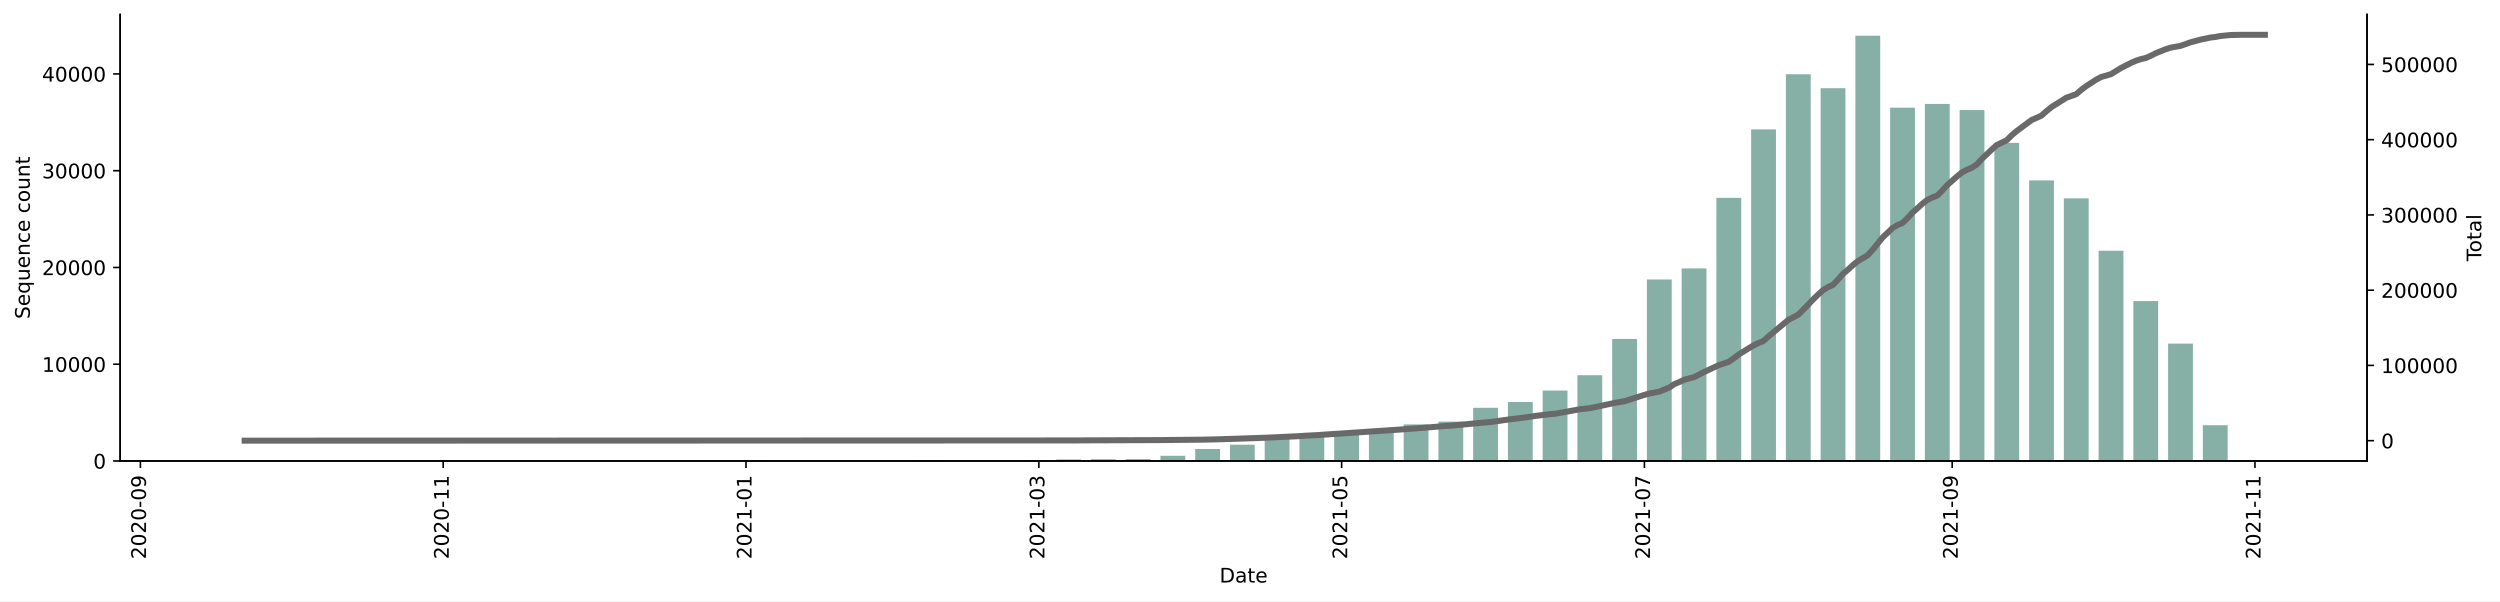
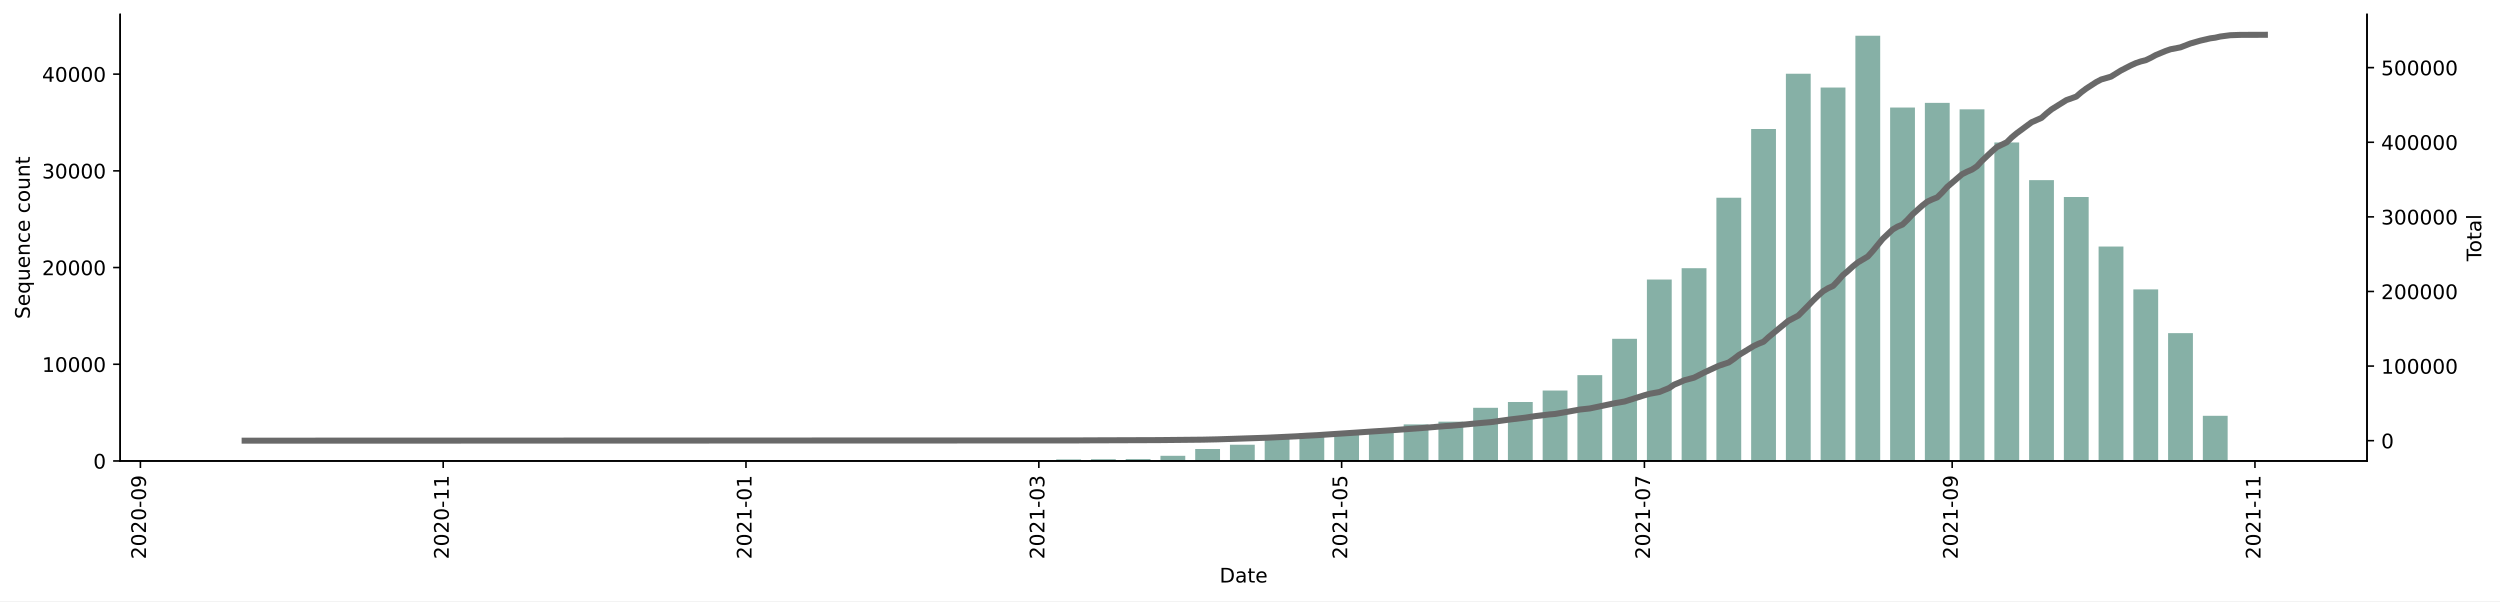
<svg xmlns="http://www.w3.org/2000/svg" xmlns:xlink="http://www.w3.org/1999/xlink" height="298.621pt" version="1.1" viewBox="0 0 1241.744 298.621" width="1241.744pt">
  <defs>
    <style type="text/css">*{stroke-linecap:butt;stroke-linejoin:round;}</style>
  </defs>
  <g id="figure_1">
    <g id="patch_1">
      <path d="M 0 298.621  L 1241.744 298.621  L 1241.744 0  L 0 0  z " style="fill:#ffffff;" />
    </g>
    <g id="axes_1">
      <g id="patch_2">
        <path d="M 59.691 228.96  L 1175.691 228.96  L 1175.691 7.2  L 59.691 7.2  z " style="fill:#ffffff;" />
      </g>
      <g id="patch_3">
-         <path clip-path="url(#pec6d1c0aa7)" d="M 110.418 228.96  L 122.745 228.96  L 122.745 228.955  L 110.418 228.955  z " style="fill:#86b0a6;" />
+         <path clip-path="url(#p59fd456559)" d="M 110.418 228.96  L 122.745 228.96  L 122.745 228.955  L 110.418 228.955  z " style="fill:#86b0a6;" />
      </g>
      <g id="patch_4">
-         <path clip-path="url(#pec6d1c0aa7)" d="M 162.193 228.96  L 174.52 228.96  L 174.52 228.878  L 162.193 228.878  z " style="fill:#86b0a6;" />
+         <path clip-path="url(#p59fd456559)" d="M 162.193 228.96  L 174.52 228.96  L 174.52 228.878  L 162.193 228.878  z " style="fill:#86b0a6;" />
      </g>
      <g id="patch_5">
-         <path clip-path="url(#pec6d1c0aa7)" d="M 196.71 228.96  L 209.037 228.96  L 209.037 228.955  L 196.71 228.955  z " style="fill:#86b0a6;" />
+         <path clip-path="url(#p59fd456559)" d="M 196.71 228.96  L 209.037 228.96  L 209.037 228.955  L 196.71 228.955  z " style="fill:#86b0a6;" />
      </g>
      <g id="patch_6">
-         <path clip-path="url(#pec6d1c0aa7)" d="M 231.226 228.96  L 243.554 228.96  L 243.554 228.955  L 231.226 228.955  z " style="fill:#86b0a6;" />
+         <path clip-path="url(#p59fd456559)" d="M 231.226 228.96  L 243.554 228.96  L 243.554 228.955  L 231.226 228.955  z " style="fill:#86b0a6;" />
      </g>
      <g id="patch_7">
-         <path clip-path="url(#pec6d1c0aa7)" d="M 248.485 228.96  L 260.812 228.96  L 260.812 228.95  L 248.485 228.95  z " style="fill:#86b0a6;" />
+         <path clip-path="url(#p59fd456559)" d="M 248.485 228.96  L 260.812 228.96  L 260.812 228.95  L 248.485 228.95  z " style="fill:#86b0a6;" />
      </g>
      <g id="patch_8">
-         <path clip-path="url(#pec6d1c0aa7)" d="M 317.518 228.96  L 329.846 228.96  L 329.846 228.955  L 317.518 228.955  z " style="fill:#86b0a6;" />
+         <path clip-path="url(#p59fd456559)" d="M 317.518 228.96  L 329.846 228.96  L 329.846 228.955  L 317.518 228.955  z " style="fill:#86b0a6;" />
      </g>
      <g id="patch_9">
-         <path clip-path="url(#pec6d1c0aa7)" d="M 352.035 228.96  L 364.362 228.96  L 364.362 228.941  L 352.035 228.941  z " style="fill:#86b0a6;" />
+         <path clip-path="url(#p59fd456559)" d="M 352.035 228.96  L 364.362 228.96  L 364.362 228.941  L 352.035 228.941  z " style="fill:#86b0a6;" />
      </g>
      <g id="patch_10">
-         <path clip-path="url(#pec6d1c0aa7)" d="M 369.293 228.96  L 381.621 228.96  L 381.621 228.739  L 369.293 228.739  z " style="fill:#86b0a6;" />
+         <path clip-path="url(#p59fd456559)" d="M 369.293 228.96  L 381.621 228.96  L 381.621 228.739  L 369.293 228.739  z " style="fill:#86b0a6;" />
      </g>
      <g id="patch_11">
-         <path clip-path="url(#pec6d1c0aa7)" d="M 386.552 228.96  L 398.879 228.96  L 398.879 228.898  L 386.552 228.898  z " style="fill:#86b0a6;" />
+         <path clip-path="url(#p59fd456559)" d="M 386.552 228.96  L 398.879 228.96  L 398.879 228.898  L 386.552 228.898  z " style="fill:#86b0a6;" />
      </g>
      <g id="patch_12">
-         <path clip-path="url(#pec6d1c0aa7)" d="M 403.81 228.96  L 416.138 228.96  L 416.138 228.95  L 403.81 228.95  z " style="fill:#86b0a6;" />
+         <path clip-path="url(#p59fd456559)" d="M 403.81 228.96  L 416.138 228.96  L 416.138 228.95  L 403.81 228.95  z " style="fill:#86b0a6;" />
      </g>
      <g id="patch_13">
-         <path clip-path="url(#pec6d1c0aa7)" d="M 421.069 228.96  L 433.396 228.96  L 433.396 228.922  L 421.069 228.922  z " style="fill:#86b0a6;" />
+         <path clip-path="url(#p59fd456559)" d="M 421.069 228.96  L 433.396 228.96  L 433.396 228.922  L 421.069 228.922  z " style="fill:#86b0a6;" />
      </g>
      <g id="patch_14">
-         <path clip-path="url(#pec6d1c0aa7)" d="M 438.327 228.96  L 450.654 228.96  L 450.654 228.869  L 438.327 228.869  z " style="fill:#86b0a6;" />
+         <path clip-path="url(#p59fd456559)" d="M 438.327 228.96  L 450.654 228.96  L 450.654 228.869  L 438.327 228.869  z " style="fill:#86b0a6;" />
      </g>
      <g id="patch_15">
-         <path clip-path="url(#pec6d1c0aa7)" d="M 455.585 228.96  L 467.913 228.96  L 467.913 228.561  L 455.585 228.561  z " style="fill:#86b0a6;" />
+         <path clip-path="url(#p59fd456559)" d="M 455.585 228.96  L 467.913 228.96  L 467.913 228.561  L 455.585 228.561  z " style="fill:#86b0a6;" />
      </g>
      <g id="patch_16">
-         <path clip-path="url(#pec6d1c0aa7)" d="M 472.844 228.96  L 485.171 228.96  L 485.171 228.955  L 472.844 228.955  z " style="fill:#86b0a6;" />
+         <path clip-path="url(#p59fd456559)" d="M 472.844 228.96  L 485.171 228.96  L 485.171 228.955  L 472.844 228.955  z " style="fill:#86b0a6;" />
      </g>
      <g id="patch_17">
-         <path clip-path="url(#pec6d1c0aa7)" d="M 490.102 228.96  L 502.429 228.96  L 502.429 228.878  L 490.102 228.878  z " style="fill:#86b0a6;" />
+         <path clip-path="url(#p59fd456559)" d="M 490.102 228.96  L 502.429 228.96  L 502.429 228.878  L 490.102 228.878  z " style="fill:#86b0a6;" />
      </g>
      <g id="patch_18">
-         <path clip-path="url(#pec6d1c0aa7)" d="M 507.36 228.96  L 519.688 228.96  L 519.688 228.696  L 507.36 228.696  z " style="fill:#86b0a6;" />
+         <path clip-path="url(#p59fd456559)" d="M 507.36 228.96  L 519.688 228.96  L 519.688 228.696  L 507.36 228.696  z " style="fill:#86b0a6;" />
      </g>
      <g id="patch_19">
-         <path clip-path="url(#pec6d1c0aa7)" d="M 524.619 228.96  L 536.946 228.96  L 536.946 228.172  L 524.619 228.172  z " style="fill:#86b0a6;" />
+         <path clip-path="url(#p59fd456559)" d="M 524.619 228.96  L 536.946 228.96  L 536.946 228.172  L 524.619 228.172  z " style="fill:#86b0a6;" />
      </g>
      <g id="patch_20">
-         <path clip-path="url(#pec6d1c0aa7)" d="M 541.877 228.96  L 554.204 228.96  L 554.204 228.081  L 541.877 228.081  z " style="fill:#86b0a6;" />
+         <path clip-path="url(#p59fd456559)" d="M 541.877 228.96  L 554.204 228.96  L 554.204 228.081  L 541.877 228.081  z " style="fill:#86b0a6;" />
      </g>
      <g id="patch_21">
-         <path clip-path="url(#pec6d1c0aa7)" d="M 559.135 228.96  L 571.463 228.96  L 571.463 228.023  L 559.135 228.023  z " style="fill:#86b0a6;" />
+         <path clip-path="url(#p59fd456559)" d="M 559.135 228.96  L 571.463 228.96  L 571.463 228.023  L 559.135 228.023  z " style="fill:#86b0a6;" />
      </g>
      <g id="patch_22">
-         <path clip-path="url(#pec6d1c0aa7)" d="M 576.394 228.96  L 588.721 228.96  L 588.721 226.384  L 576.394 226.384  z " style="fill:#86b0a6;" />
+         <path clip-path="url(#p59fd456559)" d="M 576.394 228.96  L 588.721 228.96  L 588.721 226.385  L 576.394 226.385  z " style="fill:#86b0a6;" />
      </g>
      <g id="patch_23">
-         <path clip-path="url(#pec6d1c0aa7)" d="M 593.652 228.96  L 605.98 228.96  L 605.98 223.02  L 593.652 223.02  z " style="fill:#86b0a6;" />
+         <path clip-path="url(#p59fd456559)" d="M 593.652 228.96  L 605.98 228.96  L 605.98 223.018  L 593.652 223.018  z " style="fill:#86b0a6;" />
      </g>
      <g id="patch_24">
-         <path clip-path="url(#pec6d1c0aa7)" d="M 610.911 228.96  L 623.238 228.96  L 623.238 220.886  L 610.911 220.886  z " style="fill:#86b0a6;" />
+         <path clip-path="url(#p59fd456559)" d="M 610.911 228.96  L 623.238 228.96  L 623.238 220.89  L 610.911 220.89  z " style="fill:#86b0a6;" />
      </g>
      <g id="patch_25">
-         <path clip-path="url(#pec6d1c0aa7)" d="M 628.169 228.96  L 640.496 228.96  L 640.496 217.335  L 628.169 217.335  z " style="fill:#86b0a6;" />
+         <path clip-path="url(#p59fd456559)" d="M 628.169 228.96  L 640.496 228.96  L 640.496 217.341  L 628.169 217.341  z " style="fill:#86b0a6;" />
      </g>
      <g id="patch_26">
-         <path clip-path="url(#pec6d1c0aa7)" d="M 645.427 228.96  L 657.755 228.96  L 657.755 215.115  L 645.427 215.115  z " style="fill:#86b0a6;" />
+         <path clip-path="url(#p59fd456559)" d="M 645.427 228.96  L 657.755 228.96  L 657.755 215.121  L 645.427 215.121  z " style="fill:#86b0a6;" />
      </g>
      <g id="patch_27">
-         <path clip-path="url(#pec6d1c0aa7)" d="M 662.686 228.96  L 675.013 228.96  L 675.013 214.216  L 662.686 214.216  z " style="fill:#86b0a6;" />
+         <path clip-path="url(#p59fd456559)" d="M 662.686 228.96  L 675.013 228.96  L 675.013 214.223  L 662.686 214.223  z " style="fill:#86b0a6;" />
      </g>
      <g id="patch_28">
-         <path clip-path="url(#pec6d1c0aa7)" d="M 679.944 228.96  L 692.271 228.96  L 692.271 213.654  L 679.944 213.654  z " style="fill:#86b0a6;" />
+         <path clip-path="url(#p59fd456559)" d="M 679.944 228.96  L 692.271 228.96  L 692.271 213.661  L 679.944 213.661  z " style="fill:#86b0a6;" />
      </g>
      <g id="patch_29">
-         <path clip-path="url(#pec6d1c0aa7)" d="M 697.202 228.96  L 709.53 228.96  L 709.53 210.785  L 697.202 210.785  z " style="fill:#86b0a6;" />
+         <path clip-path="url(#p59fd456559)" d="M 697.202 228.96  L 709.53 228.96  L 709.53 210.794  L 697.202 210.794  z " style="fill:#86b0a6;" />
      </g>
      <g id="patch_30">
-         <path clip-path="url(#pec6d1c0aa7)" d="M 714.461 228.96  L 726.788 228.96  L 726.788 209.415  L 714.461 209.415  z " style="fill:#86b0a6;" />
+         <path clip-path="url(#p59fd456559)" d="M 714.461 228.96  L 726.788 228.96  L 726.788 209.425  L 714.461 209.425  z " style="fill:#86b0a6;" />
      </g>
      <g id="patch_31">
-         <path clip-path="url(#pec6d1c0aa7)" d="M 731.719 228.96  L 744.047 228.96  L 744.047 202.538  L 731.719 202.538  z " style="fill:#86b0a6;" />
+         <path clip-path="url(#p59fd456559)" d="M 731.719 228.96  L 744.047 228.96  L 744.047 202.551  L 731.719 202.551  z " style="fill:#86b0a6;" />
      </g>
      <g id="patch_32">
-         <path clip-path="url(#pec6d1c0aa7)" d="M 748.977 228.96  L 761.305 228.96  L 761.305 199.664  L 748.977 199.664  z " style="fill:#86b0a6;" />
+         <path clip-path="url(#p59fd456559)" d="M 748.977 228.96  L 761.305 228.96  L 761.305 199.679  L 748.977 199.679  z " style="fill:#86b0a6;" />
      </g>
      <g id="patch_33">
-         <path clip-path="url(#pec6d1c0aa7)" d="M 766.236 228.96  L 778.563 228.96  L 778.563 193.964  L 766.236 193.964  z " style="fill:#86b0a6;" />
+         <path clip-path="url(#p59fd456559)" d="M 766.236 228.96  L 778.563 228.96  L 778.563 193.963  L 766.236 193.963  z " style="fill:#86b0a6;" />
      </g>
      <g id="patch_34">
-         <path clip-path="url(#pec6d1c0aa7)" d="M 783.494 228.96  L 795.822 228.96  L 795.822 186.347  L 783.494 186.347  z " style="fill:#86b0a6;" />
+         <path clip-path="url(#p59fd456559)" d="M 783.494 228.96  L 795.822 228.96  L 795.822 186.32  L 783.494 186.32  z " style="fill:#86b0a6;" />
      </g>
      <g id="patch_35">
-         <path clip-path="url(#pec6d1c0aa7)" d="M 800.753 228.96  L 813.08 228.96  L 813.08 168.345  L 800.753 168.345  z " style="fill:#86b0a6;" />
+         <path clip-path="url(#p59fd456559)" d="M 800.753 228.96  L 813.08 228.96  L 813.08 168.279  L 800.753 168.279  z " style="fill:#86b0a6;" />
      </g>
      <g id="patch_36">
-         <path clip-path="url(#pec6d1c0aa7)" d="M 818.011 228.96  L 830.338 228.96  L 830.338 138.799  L 818.011 138.799  z " style="fill:#86b0a6;" />
+         <path clip-path="url(#p59fd456559)" d="M 818.011 228.96  L 830.338 228.96  L 830.338 138.829  L 818.011 138.829  z " style="fill:#86b0a6;" />
      </g>
      <g id="patch_37">
-         <path clip-path="url(#pec6d1c0aa7)" d="M 835.269 228.96  L 847.597 228.96  L 847.597 133.301  L 835.269 133.301  z " style="fill:#86b0a6;" />
+         <path clip-path="url(#p59fd456559)" d="M 835.269 228.96  L 847.597 228.96  L 847.597 133.229  L 835.269 133.229  z " style="fill:#86b0a6;" />
      </g>
      <g id="patch_38">
-         <path clip-path="url(#pec6d1c0aa7)" d="M 852.528 228.96  L 864.855 228.96  L 864.855 98.276  L 852.528 98.276  z " style="fill:#86b0a6;" />
+         <path clip-path="url(#p59fd456559)" d="M 852.528 228.96  L 864.855 228.96  L 864.855 98.217  L 852.528 98.217  z " style="fill:#86b0a6;" />
      </g>
      <g id="patch_39">
-         <path clip-path="url(#pec6d1c0aa7)" d="M 869.786 228.96  L 882.113 228.96  L 882.113 64.285  L 869.786 64.285  z " style="fill:#86b0a6;" />
+         <path clip-path="url(#p59fd456559)" d="M 869.786 228.96  L 882.113 228.96  L 882.113 64.06  L 869.786 64.06  z " style="fill:#86b0a6;" />
      </g>
      <g id="patch_40">
-         <path clip-path="url(#pec6d1c0aa7)" d="M 887.044 228.96  L 899.372 228.96  L 899.372 36.877  L 887.044 36.877  z " style="fill:#86b0a6;" />
+         <path clip-path="url(#p59fd456559)" d="M 887.044 228.96  L 899.372 228.96  L 899.372 36.613  L 887.044 36.613  z " style="fill:#86b0a6;" />
      </g>
      <g id="patch_41">
-         <path clip-path="url(#pec6d1c0aa7)" d="M 904.303 228.96  L 916.63 228.96  L 916.63 43.812  L 904.303 43.812  z " style="fill:#86b0a6;" />
+         <path clip-path="url(#p59fd456559)" d="M 904.303 228.96  L 916.63 228.96  L 916.63 43.463  L 904.303 43.463  z " style="fill:#86b0a6;" />
      </g>
      <g id="patch_42">
-         <path clip-path="url(#pec6d1c0aa7)" d="M 921.561 228.96  L 933.889 228.96  L 933.889 17.76  L 921.561 17.76  z " style="fill:#86b0a6;" />
+         <path clip-path="url(#p59fd456559)" d="M 921.561 228.96  L 933.889 228.96  L 933.889 17.76  L 921.561 17.76  z " style="fill:#86b0a6;" />
      </g>
      <g id="patch_43">
-         <path clip-path="url(#pec6d1c0aa7)" d="M 938.82 228.96  L 951.147 228.96  L 951.147 53.472  L 938.82 53.472  z " style="fill:#86b0a6;" />
+         <path clip-path="url(#p59fd456559)" d="M 938.82 228.96  L 951.147 228.96  L 951.147 53.42  L 938.82 53.42  z " style="fill:#86b0a6;" />
      </g>
      <g id="patch_44">
-         <path clip-path="url(#pec6d1c0aa7)" d="M 956.078 228.96  L 968.405 228.96  L 968.405 51.636  L 956.078 51.636  z " style="fill:#86b0a6;" />
+         <path clip-path="url(#p59fd456559)" d="M 956.078 228.96  L 968.405 228.96  L 968.405 51.091  L 956.078 51.091  z " style="fill:#86b0a6;" />
      </g>
      <g id="patch_45">
-         <path clip-path="url(#pec6d1c0aa7)" d="M 973.336 228.96  L 985.664 228.96  L 985.664 54.659  L 973.336 54.659  z " style="fill:#86b0a6;" />
+         <path clip-path="url(#p59fd456559)" d="M 973.336 228.96  L 985.664 228.96  L 985.664 54.295  L 973.336 54.295  z " style="fill:#86b0a6;" />
      </g>
      <g id="patch_46">
-         <path clip-path="url(#pec6d1c0aa7)" d="M 990.595 228.96  L 1002.922 228.96  L 1002.922 70.965  L 990.595 70.965  z " style="fill:#86b0a6;" />
+         <path clip-path="url(#p59fd456559)" d="M 990.595 228.96  L 1002.922 228.96  L 1002.922 70.775  L 990.595 70.775  z " style="fill:#86b0a6;" />
      </g>
      <g id="patch_47">
-         <path clip-path="url(#pec6d1c0aa7)" d="M 1007.853 228.96  L 1020.18 228.96  L 1020.18 89.597  L 1007.853 89.597  z " style="fill:#86b0a6;" />
+         <path clip-path="url(#p59fd456559)" d="M 1007.853 228.96  L 1020.18 228.96  L 1020.18 89.46  L 1007.853 89.46  z " style="fill:#86b0a6;" />
      </g>
      <g id="patch_48">
-         <path clip-path="url(#pec6d1c0aa7)" d="M 1025.111 228.96  L 1037.439 228.96  L 1037.439 98.521  L 1025.111 98.521  z " style="fill:#86b0a6;" />
+         <path clip-path="url(#p59fd456559)" d="M 1025.111 228.96  L 1037.439 228.96  L 1037.439 97.861  L 1025.111 97.861  z " style="fill:#86b0a6;" />
      </g>
      <g id="patch_49">
-         <path clip-path="url(#pec6d1c0aa7)" d="M 1042.37 228.96  L 1054.697 228.96  L 1054.697 124.535  L 1042.37 124.535  z " style="fill:#86b0a6;" />
+         <path clip-path="url(#p59fd456559)" d="M 1042.37 228.96  L 1054.697 228.96  L 1054.697 122.459  L 1042.37 122.459  z " style="fill:#86b0a6;" />
      </g>
      <g id="patch_50">
-         <path clip-path="url(#pec6d1c0aa7)" d="M 1059.628 228.96  L 1071.956 228.96  L 1071.956 149.525  L 1059.628 149.525  z " style="fill:#86b0a6;" />
+         <path clip-path="url(#p59fd456559)" d="M 1059.628 228.96  L 1071.956 228.96  L 1071.956 143.753  L 1059.628 143.753  z " style="fill:#86b0a6;" />
      </g>
      <g id="patch_51">
-         <path clip-path="url(#pec6d1c0aa7)" d="M 1076.886 228.96  L 1089.214 228.96  L 1089.214 170.671  L 1076.886 170.671  z " style="fill:#86b0a6;" />
+         <path clip-path="url(#p59fd456559)" d="M 1076.886 228.96  L 1089.214 228.96  L 1089.214 165.464  L 1076.886 165.464  z " style="fill:#86b0a6;" />
      </g>
      <g id="patch_52">
-         <path clip-path="url(#pec6d1c0aa7)" d="M 1094.145 228.96  L 1106.472 228.96  L 1106.472 211.207  L 1094.145 211.207  z " style="fill:#86b0a6;" />
+         <path clip-path="url(#p59fd456559)" d="M 1094.145 228.96  L 1106.472 228.96  L 1106.472 206.538  L 1094.145 206.538  z " style="fill:#86b0a6;" />
      </g>
      <g id="patch_53">
-         <path clip-path="url(#pec6d1c0aa7)" d="M 1111.403 228.96  L 1123.731 228.96  L 1123.731 228.873  L 1111.403 228.873  z " style="fill:#86b0a6;" />
+         <path clip-path="url(#p59fd456559)" d="M 1111.403 228.96  L 1123.731 228.96  L 1123.731 228.528  L 1111.403 228.528  z " style="fill:#86b0a6;" />
      </g>
      <g id="matplotlib.axis_1">
        <g id="xtick_1">
          <g id="line2d_1">
            <defs>
-               <path d="M 0 0  L 0 3.5  " id="m001868216d" style="stroke:#000000;stroke-width:0.8;" />
+               <path d="M 0 0  L 0 3.5  " id="m8d978bdda0" style="stroke:#000000;stroke-width:0.8;" />
            </defs>
            <g>
-               <use style="stroke:#000000;stroke-width:0.8;" x="69.737" xlink:href="#m001868216d" y="228.96" />
+               <use style="stroke:#000000;stroke-width:0.8;" x="69.737" xlink:href="#m8d978bdda0" y="228.96" />
            </g>
          </g>
          <g id="text_1">
            <g transform="translate(72.49684 277.7428)rotate(-90)scale(0.1 -0.1)">
              <defs>
                <path d="M 1228 531  L 3431 531  L 3431 0  L 469 0  L 469 531  Q 828 903 1448 1529  Q 2069 2156 2228 2338  Q 2531 2678 2651 2914  Q 2772 3150 2772 3378  Q 2772 3750 2511 3984  Q 2250 4219 1831 4219  Q 1534 4219 1204 4116  Q 875 4013 500 3803  L 500 4441  Q 881 4594 1212 4672  Q 1544 4750 1819 4750  Q 2544 4750 2975 4387  Q 3406 4025 3406 3419  Q 3406 3131 3298 2873  Q 3191 2616 2906 2266  Q 2828 2175 2409 1742  Q 1991 1309 1228 531  z " id="DejaVuSans-32" transform="scale(0.015625)" />
                <path d="M 2034 4250  Q 1547 4250 1301 3770  Q 1056 3291 1056 2328  Q 1056 1369 1301 889  Q 1547 409 2034 409  Q 2525 409 2770 889  Q 3016 1369 3016 2328  Q 3016 3291 2770 3770  Q 2525 4250 2034 4250  z M 2034 4750  Q 2819 4750 3233 4129  Q 3647 3509 3647 2328  Q 3647 1150 3233 529  Q 2819 -91 2034 -91  Q 1250 -91 836 529  Q 422 1150 422 2328  Q 422 3509 836 4129  Q 1250 4750 2034 4750  z " id="DejaVuSans-30" transform="scale(0.015625)" />
                <path d="M 313 2009  L 1997 2009  L 1997 1497  L 313 1497  L 313 2009  z " id="DejaVuSans-2d" transform="scale(0.015625)" />
                <path d="M 703 97  L 703 672  Q 941 559 1184 500  Q 1428 441 1663 441  Q 2288 441 2617 861  Q 2947 1281 2994 2138  Q 2813 1869 2534 1725  Q 2256 1581 1919 1581  Q 1219 1581 811 2004  Q 403 2428 403 3163  Q 403 3881 828 4315  Q 1253 4750 1959 4750  Q 2769 4750 3195 4129  Q 3622 3509 3622 2328  Q 3622 1225 3098 567  Q 2575 -91 1691 -91  Q 1453 -91 1209 -44  Q 966 3 703 97  z M 1959 2075  Q 2384 2075 2632 2365  Q 2881 2656 2881 3163  Q 2881 3666 2632 3958  Q 2384 4250 1959 4250  Q 1534 4250 1286 3958  Q 1038 3666 1038 3163  Q 1038 2656 1286 2365  Q 1534 2075 1959 2075  z " id="DejaVuSans-39" transform="scale(0.015625)" />
              </defs>
              <use xlink:href="#DejaVuSans-32" />
              <use x="63.623" xlink:href="#DejaVuSans-30" />
              <use x="127.246" xlink:href="#DejaVuSans-32" />
              <use x="190.869" xlink:href="#DejaVuSans-30" />
              <use x="254.492" xlink:href="#DejaVuSans-2d" />
              <use x="290.576" xlink:href="#DejaVuSans-30" />
              <use x="354.199" xlink:href="#DejaVuSans-39" />
            </g>
          </g>
        </g>
        <g id="xtick_2">
          <g id="line2d_2">
            <g>
-               <use style="stroke:#000000;stroke-width:0.8;" x="220.132" xlink:href="#m001868216d" y="228.96" />
+               <use style="stroke:#000000;stroke-width:0.8;" x="220.132" xlink:href="#m8d978bdda0" y="228.96" />
            </g>
          </g>
          <g id="text_2">
            <g transform="translate(222.8912 277.7428)rotate(-90)scale(0.1 -0.1)">
              <defs>
                <path d="M 794 531  L 1825 531  L 1825 4091  L 703 3866  L 703 4441  L 1819 4666  L 2450 4666  L 2450 531  L 3481 531  L 3481 0  L 794 0  L 794 531  z " id="DejaVuSans-31" transform="scale(0.015625)" />
              </defs>
              <use xlink:href="#DejaVuSans-32" />
              <use x="63.623" xlink:href="#DejaVuSans-30" />
              <use x="127.246" xlink:href="#DejaVuSans-32" />
              <use x="190.869" xlink:href="#DejaVuSans-30" />
              <use x="254.492" xlink:href="#DejaVuSans-2d" />
              <use x="290.576" xlink:href="#DejaVuSans-31" />
              <use x="354.199" xlink:href="#DejaVuSans-31" />
            </g>
          </g>
        </g>
        <g id="xtick_3">
          <g id="line2d_3">
            <g>
-               <use style="stroke:#000000;stroke-width:0.8;" x="370.526" xlink:href="#m001868216d" y="228.96" />
+               <use style="stroke:#000000;stroke-width:0.8;" x="370.526" xlink:href="#m8d978bdda0" y="228.96" />
            </g>
          </g>
          <g id="text_3">
            <g transform="translate(373.2855 277.7428)rotate(-90)scale(0.1 -0.1)">
              <use xlink:href="#DejaVuSans-32" />
              <use x="63.623" xlink:href="#DejaVuSans-30" />
              <use x="127.246" xlink:href="#DejaVuSans-32" />
              <use x="190.869" xlink:href="#DejaVuSans-31" />
              <use x="254.492" xlink:href="#DejaVuSans-2d" />
              <use x="290.576" xlink:href="#DejaVuSans-30" />
              <use x="354.199" xlink:href="#DejaVuSans-31" />
            </g>
          </g>
        </g>
        <g id="xtick_4">
          <g id="line2d_4">
            <g>
-               <use style="stroke:#000000;stroke-width:0.8;" x="515.99" xlink:href="#m001868216d" y="228.96" />
+               <use style="stroke:#000000;stroke-width:0.8;" x="515.99" xlink:href="#m8d978bdda0" y="228.96" />
            </g>
          </g>
          <g id="text_4">
            <g transform="translate(518.7489 277.7428)rotate(-90)scale(0.1 -0.1)">
              <defs>
                <path d="M 2597 2516  Q 3050 2419 3304 2112  Q 3559 1806 3559 1356  Q 3559 666 3084 287  Q 2609 -91 1734 -91  Q 1441 -91 1130 -33  Q 819 25 488 141  L 488 750  Q 750 597 1062 519  Q 1375 441 1716 441  Q 2309 441 2620 675  Q 2931 909 2931 1356  Q 2931 1769 2642 2001  Q 2353 2234 1838 2234  L 1294 2234  L 1294 2753  L 1863 2753  Q 2328 2753 2575 2939  Q 2822 3125 2822 3475  Q 2822 3834 2567 4026  Q 2313 4219 1838 4219  Q 1578 4219 1281 4162  Q 984 4106 628 3988  L 628 4550  Q 988 4650 1302 4700  Q 1616 4750 1894 4750  Q 2613 4750 3031 4423  Q 3450 4097 3450 3541  Q 3450 3153 3228 2886  Q 3006 2619 2597 2516  z " id="DejaVuSans-33" transform="scale(0.015625)" />
              </defs>
              <use xlink:href="#DejaVuSans-32" />
              <use x="63.623" xlink:href="#DejaVuSans-30" />
              <use x="127.246" xlink:href="#DejaVuSans-32" />
              <use x="190.869" xlink:href="#DejaVuSans-31" />
              <use x="254.492" xlink:href="#DejaVuSans-2d" />
              <use x="290.576" xlink:href="#DejaVuSans-30" />
              <use x="354.199" xlink:href="#DejaVuSans-33" />
            </g>
          </g>
        </g>
        <g id="xtick_5">
          <g id="line2d_5">
            <g>
-               <use style="stroke:#000000;stroke-width:0.8;" x="666.384" xlink:href="#m001868216d" y="228.96" />
+               <use style="stroke:#000000;stroke-width:0.8;" x="666.384" xlink:href="#m8d978bdda0" y="228.96" />
            </g>
          </g>
          <g id="text_5">
            <g transform="translate(669.1433 277.7428)rotate(-90)scale(0.1 -0.1)">
              <defs>
                <path d="M 691 4666  L 3169 4666  L 3169 4134  L 1269 4134  L 1269 2991  Q 1406 3038 1543 3061  Q 1681 3084 1819 3084  Q 2600 3084 3056 2656  Q 3513 2228 3513 1497  Q 3513 744 3044 326  Q 2575 -91 1722 -91  Q 1428 -91 1123 -41  Q 819 9 494 109  L 494 744  Q 775 591 1075 516  Q 1375 441 1709 441  Q 2250 441 2565 725  Q 2881 1009 2881 1497  Q 2881 1984 2565 2268  Q 2250 2553 1709 2553  Q 1456 2553 1204 2497  Q 953 2441 691 2322  L 691 4666  z " id="DejaVuSans-35" transform="scale(0.015625)" />
              </defs>
              <use xlink:href="#DejaVuSans-32" />
              <use x="63.623" xlink:href="#DejaVuSans-30" />
              <use x="127.246" xlink:href="#DejaVuSans-32" />
              <use x="190.869" xlink:href="#DejaVuSans-31" />
              <use x="254.492" xlink:href="#DejaVuSans-2d" />
              <use x="290.576" xlink:href="#DejaVuSans-30" />
              <use x="354.199" xlink:href="#DejaVuSans-35" />
            </g>
          </g>
        </g>
        <g id="xtick_6">
          <g id="line2d_6">
            <g>
-               <use style="stroke:#000000;stroke-width:0.8;" x="816.778" xlink:href="#m001868216d" y="228.96" />
+               <use style="stroke:#000000;stroke-width:0.8;" x="816.778" xlink:href="#m8d978bdda0" y="228.96" />
            </g>
          </g>
          <g id="text_6">
            <g transform="translate(819.5376 277.7428)rotate(-90)scale(0.1 -0.1)">
              <defs>
                <path d="M 525 4666  L 3525 4666  L 3525 4397  L 1831 0  L 1172 0  L 2766 4134  L 525 4134  L 525 4666  z " id="DejaVuSans-37" transform="scale(0.015625)" />
              </defs>
              <use xlink:href="#DejaVuSans-32" />
              <use x="63.623" xlink:href="#DejaVuSans-30" />
              <use x="127.246" xlink:href="#DejaVuSans-32" />
              <use x="190.869" xlink:href="#DejaVuSans-31" />
              <use x="254.492" xlink:href="#DejaVuSans-2d" />
              <use x="290.576" xlink:href="#DejaVuSans-30" />
              <use x="354.199" xlink:href="#DejaVuSans-37" />
            </g>
          </g>
        </g>
        <g id="xtick_7">
          <g id="line2d_7">
            <g>
-               <use style="stroke:#000000;stroke-width:0.8;" x="969.638" xlink:href="#m001868216d" y="228.96" />
+               <use style="stroke:#000000;stroke-width:0.8;" x="969.638" xlink:href="#m8d978bdda0" y="228.96" />
            </g>
          </g>
          <g id="text_7">
            <g transform="translate(972.3974 277.7428)rotate(-90)scale(0.1 -0.1)">
              <use xlink:href="#DejaVuSans-32" />
              <use x="63.623" xlink:href="#DejaVuSans-30" />
              <use x="127.246" xlink:href="#DejaVuSans-32" />
              <use x="190.869" xlink:href="#DejaVuSans-31" />
              <use x="254.492" xlink:href="#DejaVuSans-2d" />
              <use x="290.576" xlink:href="#DejaVuSans-30" />
              <use x="354.199" xlink:href="#DejaVuSans-39" />
            </g>
          </g>
        </g>
        <g id="xtick_8">
          <g id="line2d_8">
            <g>
-               <use style="stroke:#000000;stroke-width:0.8;" x="1120.032" xlink:href="#m001868216d" y="228.96" />
+               <use style="stroke:#000000;stroke-width:0.8;" x="1120.032" xlink:href="#m8d978bdda0" y="228.96" />
            </g>
          </g>
          <g id="text_8">
            <g transform="translate(1122.792 277.7428)rotate(-90)scale(0.1 -0.1)">
              <use xlink:href="#DejaVuSans-32" />
              <use x="63.623" xlink:href="#DejaVuSans-30" />
              <use x="127.246" xlink:href="#DejaVuSans-32" />
              <use x="190.869" xlink:href="#DejaVuSans-31" />
              <use x="254.492" xlink:href="#DejaVuSans-2d" />
              <use x="290.576" xlink:href="#DejaVuSans-31" />
              <use x="354.199" xlink:href="#DejaVuSans-31" />
            </g>
          </g>
        </g>
        <g id="text_9">
          <g transform="translate(605.7398 289.3413)scale(0.1 -0.1)">
            <defs>
              <path d="M 1259 4147  L 1259 519  L 2022 519  Q 2988 519 3436 956  Q 3884 1394 3884 2338  Q 3884 3275 3436 3711  Q 2988 4147 2022 4147  L 1259 4147  z M 628 4666  L 1925 4666  Q 3281 4666 3915 4102  Q 4550 3538 4550 2338  Q 4550 1131 3912 565  Q 3275 0 1925 0  L 628 0  L 628 4666  z " id="DejaVuSans-44" transform="scale(0.015625)" />
              <path d="M 2194 1759  Q 1497 1759 1228 1600  Q 959 1441 959 1056  Q 959 750 1161 570  Q 1363 391 1709 391  Q 2188 391 2477 730  Q 2766 1069 2766 1631  L 2766 1759  L 2194 1759  z M 3341 1997  L 3341 0  L 2766 0  L 2766 531  Q 2569 213 2275 61  Q 1981 -91 1556 -91  Q 1019 -91 701 211  Q 384 513 384 1019  Q 384 1609 779 1909  Q 1175 2209 1959 2209  L 2766 2209  L 2766 2266  Q 2766 2663 2505 2880  Q 2244 3097 1772 3097  Q 1472 3097 1187 3025  Q 903 2953 641 2809  L 641 3341  Q 956 3463 1253 3523  Q 1550 3584 1831 3584  Q 2591 3584 2966 3190  Q 3341 2797 3341 1997  z " id="DejaVuSans-61" transform="scale(0.015625)" />
              <path d="M 1172 4494  L 1172 3500  L 2356 3500  L 2356 3053  L 1172 3053  L 1172 1153  Q 1172 725 1289 603  Q 1406 481 1766 481  L 2356 481  L 2356 0  L 1766 0  Q 1100 0 847 248  Q 594 497 594 1153  L 594 3053  L 172 3053  L 172 3500  L 594 3500  L 594 4494  L 1172 4494  z " id="DejaVuSans-74" transform="scale(0.015625)" />
              <path d="M 3597 1894  L 3597 1613  L 953 1613  Q 991 1019 1311 708  Q 1631 397 2203 397  Q 2534 397 2845 478  Q 3156 559 3463 722  L 3463 178  Q 3153 47 2828 -22  Q 2503 -91 2169 -91  Q 1331 -91 842 396  Q 353 884 353 1716  Q 353 2575 817 3079  Q 1281 3584 2069 3584  Q 2775 3584 3186 3129  Q 3597 2675 3597 1894  z M 3022 2063  Q 3016 2534 2758 2815  Q 2500 3097 2075 3097  Q 1594 3097 1305 2825  Q 1016 2553 972 2059  L 3022 2063  z " id="DejaVuSans-65" transform="scale(0.015625)" />
            </defs>
            <use xlink:href="#DejaVuSans-44" />
            <use x="77.002" xlink:href="#DejaVuSans-61" />
            <use x="138.281" xlink:href="#DejaVuSans-74" />
            <use x="177.49" xlink:href="#DejaVuSans-65" />
          </g>
        </g>
      </g>
      <g id="matplotlib.axis_2">
        <g id="ytick_1">
          <g id="line2d_9">
            <defs>
-               <path d="M 0 0  L -3.5 0  " id="m5334419517" style="stroke:#000000;stroke-width:0.8;" />
+               <path d="M 0 0  L -3.5 0  " id="m656b46ada9" style="stroke:#000000;stroke-width:0.8;" />
            </defs>
            <g>
-               <use style="stroke:#000000;stroke-width:0.8;" x="59.691" xlink:href="#m5334419517" y="228.96" />
+               <use style="stroke:#000000;stroke-width:0.8;" x="59.691" xlink:href="#m656b46ada9" y="228.96" />
            </g>
          </g>
          <g id="text_10">
            <g transform="translate(46.32812 232.7592)scale(0.1 -0.1)">
              <use xlink:href="#DejaVuSans-30" />
            </g>
          </g>
        </g>
        <g id="ytick_2">
          <g id="line2d_10">
            <g>
-               <use style="stroke:#000000;stroke-width:0.8;" x="59.691" xlink:href="#m5334419517" y="180.902" />
+               <use style="stroke:#000000;stroke-width:0.8;" x="59.691" xlink:href="#m656b46ada9" y="180.926" />
            </g>
          </g>
          <g id="text_11">
-             <g transform="translate(20.87813 184.7013)scale(0.1 -0.1)">
+             <g transform="translate(20.87813 184.7254)scale(0.1 -0.1)">
              <use xlink:href="#DejaVuSans-31" />
              <use x="63.623" xlink:href="#DejaVuSans-30" />
              <use x="127.246" xlink:href="#DejaVuSans-30" />
              <use x="190.869" xlink:href="#DejaVuSans-30" />
              <use x="254.492" xlink:href="#DejaVuSans-30" />
            </g>
          </g>
        </g>
        <g id="ytick_3">
          <g id="line2d_11">
            <g>
-               <use style="stroke:#000000;stroke-width:0.8;" x="59.691" xlink:href="#m5334419517" y="132.844" />
+               <use style="stroke:#000000;stroke-width:0.8;" x="59.691" xlink:href="#m656b46ada9" y="132.892" />
            </g>
          </g>
          <g id="text_12">
-             <g transform="translate(20.87813 136.6434)scale(0.1 -0.1)">
+             <g transform="translate(20.87813 136.6915)scale(0.1 -0.1)">
              <use xlink:href="#DejaVuSans-32" />
              <use x="63.623" xlink:href="#DejaVuSans-30" />
              <use x="127.246" xlink:href="#DejaVuSans-30" />
              <use x="190.869" xlink:href="#DejaVuSans-30" />
              <use x="254.492" xlink:href="#DejaVuSans-30" />
            </g>
          </g>
        </g>
        <g id="ytick_4">
          <g id="line2d_12">
            <g>
-               <use style="stroke:#000000;stroke-width:0.8;" x="59.691" xlink:href="#m5334419517" y="84.786" />
+               <use style="stroke:#000000;stroke-width:0.8;" x="59.691" xlink:href="#m656b46ada9" y="84.858" />
            </g>
          </g>
          <g id="text_13">
-             <g transform="translate(20.87813 88.58555)scale(0.1 -0.1)">
+             <g transform="translate(20.87813 88.65769)scale(0.1 -0.1)">
              <use xlink:href="#DejaVuSans-33" />
              <use x="63.623" xlink:href="#DejaVuSans-30" />
              <use x="127.246" xlink:href="#DejaVuSans-30" />
              <use x="190.869" xlink:href="#DejaVuSans-30" />
              <use x="254.492" xlink:href="#DejaVuSans-30" />
            </g>
          </g>
        </g>
        <g id="ytick_5">
          <g id="line2d_13">
            <g>
-               <use style="stroke:#000000;stroke-width:0.8;" x="59.691" xlink:href="#m5334419517" y="36.728" />
+               <use style="stroke:#000000;stroke-width:0.8;" x="59.691" xlink:href="#m656b46ada9" y="36.825" />
            </g>
          </g>
          <g id="text_14">
-             <g transform="translate(20.87813 40.52767)scale(0.1 -0.1)">
+             <g transform="translate(20.87813 40.62385)scale(0.1 -0.1)">
              <defs>
                <path d="M 2419 4116  L 825 1625  L 2419 1625  L 2419 4116  z M 2253 4666  L 3047 4666  L 3047 1625  L 3713 1625  L 3713 1100  L 3047 1100  L 3047 0  L 2419 0  L 2419 1100  L 313 1100  L 313 1709  L 2253 4666  z " id="DejaVuSans-34" transform="scale(0.015625)" />
              </defs>
              <use xlink:href="#DejaVuSans-34" />
              <use x="63.623" xlink:href="#DejaVuSans-30" />
              <use x="127.246" xlink:href="#DejaVuSans-30" />
              <use x="190.869" xlink:href="#DejaVuSans-30" />
              <use x="254.492" xlink:href="#DejaVuSans-30" />
            </g>
          </g>
        </g>
        <g id="text_15">
          <g transform="translate(14.79844 158.4402)rotate(-90)scale(0.1 -0.1)">
            <defs>
              <path d="M 3425 4513  L 3425 3897  Q 3066 4069 2747 4153  Q 2428 4238 2131 4238  Q 1616 4238 1336 4038  Q 1056 3838 1056 3469  Q 1056 3159 1242 3001  Q 1428 2844 1947 2747  L 2328 2669  Q 3034 2534 3370 2195  Q 3706 1856 3706 1288  Q 3706 609 3251 259  Q 2797 -91 1919 -91  Q 1588 -91 1214 -16  Q 841 59 441 206  L 441 856  Q 825 641 1194 531  Q 1563 422 1919 422  Q 2459 422 2753 634  Q 3047 847 3047 1241  Q 3047 1584 2836 1778  Q 2625 1972 2144 2069  L 1759 2144  Q 1053 2284 737 2584  Q 422 2884 422 3419  Q 422 4038 858 4394  Q 1294 4750 2059 4750  Q 2388 4750 2728 4690  Q 3069 4631 3425 4513  z " id="DejaVuSans-53" transform="scale(0.015625)" />
              <path d="M 947 1747  Q 947 1113 1208 752  Q 1469 391 1925 391  Q 2381 391 2643 752  Q 2906 1113 2906 1747  Q 2906 2381 2643 2742  Q 2381 3103 1925 3103  Q 1469 3103 1208 2742  Q 947 2381 947 1747  z M 2906 525  Q 2725 213 2448 61  Q 2172 -91 1784 -91  Q 1150 -91 751 415  Q 353 922 353 1747  Q 353 2572 751 3078  Q 1150 3584 1784 3584  Q 2172 3584 2448 3432  Q 2725 3281 2906 2969  L 2906 3500  L 3481 3500  L 3481 -1331  L 2906 -1331  L 2906 525  z " id="DejaVuSans-71" transform="scale(0.015625)" />
              <path d="M 544 1381  L 544 3500  L 1119 3500  L 1119 1403  Q 1119 906 1312 657  Q 1506 409 1894 409  Q 2359 409 2629 706  Q 2900 1003 2900 1516  L 2900 3500  L 3475 3500  L 3475 0  L 2900 0  L 2900 538  Q 2691 219 2414 64  Q 2138 -91 1772 -91  Q 1169 -91 856 284  Q 544 659 544 1381  z M 1991 3584  L 1991 3584  z " id="DejaVuSans-75" transform="scale(0.015625)" />
              <path d="M 3513 2113  L 3513 0  L 2938 0  L 2938 2094  Q 2938 2591 2744 2837  Q 2550 3084 2163 3084  Q 1697 3084 1428 2787  Q 1159 2491 1159 1978  L 1159 0  L 581 0  L 581 3500  L 1159 3500  L 1159 2956  Q 1366 3272 1645 3428  Q 1925 3584 2291 3584  Q 2894 3584 3203 3211  Q 3513 2838 3513 2113  z " id="DejaVuSans-6e" transform="scale(0.015625)" />
              <path d="M 3122 3366  L 3122 2828  Q 2878 2963 2633 3030  Q 2388 3097 2138 3097  Q 1578 3097 1268 2742  Q 959 2388 959 1747  Q 959 1106 1268 751  Q 1578 397 2138 397  Q 2388 397 2633 464  Q 2878 531 3122 666  L 3122 134  Q 2881 22 2623 -34  Q 2366 -91 2075 -91  Q 1284 -91 818 406  Q 353 903 353 1747  Q 353 2603 823 3093  Q 1294 3584 2113 3584  Q 2378 3584 2631 3529  Q 2884 3475 3122 3366  z " id="DejaVuSans-63" transform="scale(0.015625)" />
              <path id="DejaVuSans-20" transform="scale(0.015625)" />
              <path d="M 1959 3097  Q 1497 3097 1228 2736  Q 959 2375 959 1747  Q 959 1119 1226 758  Q 1494 397 1959 397  Q 2419 397 2687 759  Q 2956 1122 2956 1747  Q 2956 2369 2687 2733  Q 2419 3097 1959 3097  z M 1959 3584  Q 2709 3584 3137 3096  Q 3566 2609 3566 1747  Q 3566 888 3137 398  Q 2709 -91 1959 -91  Q 1206 -91 779 398  Q 353 888 353 1747  Q 353 2609 779 3096  Q 1206 3584 1959 3584  z " id="DejaVuSans-6f" transform="scale(0.015625)" />
            </defs>
            <use xlink:href="#DejaVuSans-53" />
            <use x="63.477" xlink:href="#DejaVuSans-65" />
            <use x="125" xlink:href="#DejaVuSans-71" />
            <use x="188.477" xlink:href="#DejaVuSans-75" />
            <use x="251.855" xlink:href="#DejaVuSans-65" />
            <use x="313.379" xlink:href="#DejaVuSans-6e" />
            <use x="376.758" xlink:href="#DejaVuSans-63" />
            <use x="431.738" xlink:href="#DejaVuSans-65" />
            <use x="493.262" xlink:href="#DejaVuSans-20" />
            <use x="525.049" xlink:href="#DejaVuSans-63" />
            <use x="580.029" xlink:href="#DejaVuSans-6f" />
            <use x="641.211" xlink:href="#DejaVuSans-75" />
            <use x="704.59" xlink:href="#DejaVuSans-6e" />
            <use x="767.969" xlink:href="#DejaVuSans-74" />
          </g>
        </g>
      </g>
      <g id="patch_54">
        <path d="M 59.691 228.96  L 59.691 7.2  " style="fill:none;stroke:#000000;stroke-linecap:square;stroke-linejoin:miter;stroke-width:0.8;" />
      </g>
      <g id="patch_55">
        <path d="M 1175.691 228.96  L 1175.691 7.2  " style="fill:none;stroke:#000000;stroke-linecap:square;stroke-linejoin:miter;stroke-width:0.8;" />
      </g>
      <g id="patch_56">
        <path d="M 59.691 228.96  L 1175.691 228.96  " style="fill:none;stroke:#000000;stroke-linecap:square;stroke-linejoin:miter;stroke-width:0.8;" />
      </g>
    </g>
    <g id="axes_2">
      <g id="matplotlib.axis_3">
        <g id="ytick_6">
          <g id="line2d_14">
            <defs>
-               <path d="M 0 0  L 3.5 0  " id="mc914699ed2" style="stroke:#000000;stroke-width:0.8;" />
+               <path d="M 0 0  L 3.5 0  " id="mbdd09ca2a1" style="stroke:#000000;stroke-width:0.8;" />
            </defs>
            <g>
-               <use style="stroke:#000000;stroke-width:0.8;" x="1175.691" xlink:href="#mc914699ed2" y="218.88" />
+               <use style="stroke:#000000;stroke-width:0.8;" x="1175.691" xlink:href="#mbdd09ca2a1" y="218.88" />
            </g>
          </g>
          <g id="text_16">
            <g transform="translate(1182.691 222.6796)scale(0.1 -0.1)">
              <use xlink:href="#DejaVuSans-30" />
            </g>
          </g>
        </g>
        <g id="ytick_7">
          <g id="line2d_15">
            <g>
-               <use style="stroke:#000000;stroke-width:0.8;" x="1175.691" xlink:href="#mc914699ed2" y="181.505" />
+               <use style="stroke:#000000;stroke-width:0.8;" x="1175.691" xlink:href="#mbdd09ca2a1" y="181.823" />
            </g>
          </g>
          <g id="text_17">
-             <g transform="translate(1182.691 185.3039)scale(0.1 -0.1)">
+             <g transform="translate(1182.691 185.6224)scale(0.1 -0.1)">
              <use xlink:href="#DejaVuSans-31" />
              <use x="63.623" xlink:href="#DejaVuSans-30" />
              <use x="127.246" xlink:href="#DejaVuSans-30" />
              <use x="190.869" xlink:href="#DejaVuSans-30" />
              <use x="254.492" xlink:href="#DejaVuSans-30" />
              <use x="318.115" xlink:href="#DejaVuSans-30" />
            </g>
          </g>
        </g>
        <g id="ytick_8">
          <g id="line2d_16">
            <g>
-               <use style="stroke:#000000;stroke-width:0.8;" x="1175.691" xlink:href="#mc914699ed2" y="144.129" />
+               <use style="stroke:#000000;stroke-width:0.8;" x="1175.691" xlink:href="#mbdd09ca2a1" y="144.766" />
            </g>
          </g>
          <g id="text_18">
-             <g transform="translate(1182.691 147.9282)scale(0.1 -0.1)">
+             <g transform="translate(1182.691 148.5652)scale(0.1 -0.1)">
              <use xlink:href="#DejaVuSans-32" />
              <use x="63.623" xlink:href="#DejaVuSans-30" />
              <use x="127.246" xlink:href="#DejaVuSans-30" />
              <use x="190.869" xlink:href="#DejaVuSans-30" />
              <use x="254.492" xlink:href="#DejaVuSans-30" />
              <use x="318.115" xlink:href="#DejaVuSans-30" />
            </g>
          </g>
        </g>
        <g id="ytick_9">
          <g id="line2d_17">
            <g>
-               <use style="stroke:#000000;stroke-width:0.8;" x="1175.691" xlink:href="#mc914699ed2" y="106.753" />
+               <use style="stroke:#000000;stroke-width:0.8;" x="1175.691" xlink:href="#mbdd09ca2a1" y="107.709" />
            </g>
          </g>
          <g id="text_19">
-             <g transform="translate(1182.691 110.5525)scale(0.1 -0.1)">
+             <g transform="translate(1182.691 111.508)scale(0.1 -0.1)">
              <use xlink:href="#DejaVuSans-33" />
              <use x="63.623" xlink:href="#DejaVuSans-30" />
              <use x="127.246" xlink:href="#DejaVuSans-30" />
              <use x="190.869" xlink:href="#DejaVuSans-30" />
              <use x="254.492" xlink:href="#DejaVuSans-30" />
              <use x="318.115" xlink:href="#DejaVuSans-30" />
            </g>
          </g>
        </g>
        <g id="ytick_10">
          <g id="line2d_18">
            <g>
-               <use style="stroke:#000000;stroke-width:0.8;" x="1175.691" xlink:href="#mc914699ed2" y="69.378" />
+               <use style="stroke:#000000;stroke-width:0.8;" x="1175.691" xlink:href="#mbdd09ca2a1" y="70.652" />
            </g>
          </g>
          <g id="text_20">
-             <g transform="translate(1182.691 73.17682)scale(0.1 -0.1)">
+             <g transform="translate(1182.691 74.45083)scale(0.1 -0.1)">
              <use xlink:href="#DejaVuSans-34" />
              <use x="63.623" xlink:href="#DejaVuSans-30" />
              <use x="127.246" xlink:href="#DejaVuSans-30" />
              <use x="190.869" xlink:href="#DejaVuSans-30" />
              <use x="254.492" xlink:href="#DejaVuSans-30" />
              <use x="318.115" xlink:href="#DejaVuSans-30" />
            </g>
          </g>
        </g>
        <g id="ytick_11">
          <g id="line2d_19">
            <g>
-               <use style="stroke:#000000;stroke-width:0.8;" x="1175.691" xlink:href="#mc914699ed2" y="32.002" />
+               <use style="stroke:#000000;stroke-width:0.8;" x="1175.691" xlink:href="#mbdd09ca2a1" y="33.594" />
            </g>
          </g>
          <g id="text_21">
-             <g transform="translate(1182.691 35.80113)scale(0.1 -0.1)">
+             <g transform="translate(1182.691 37.39365)scale(0.1 -0.1)">
              <use xlink:href="#DejaVuSans-35" />
              <use x="63.623" xlink:href="#DejaVuSans-30" />
              <use x="127.246" xlink:href="#DejaVuSans-30" />
              <use x="190.869" xlink:href="#DejaVuSans-30" />
              <use x="254.492" xlink:href="#DejaVuSans-30" />
              <use x="318.115" xlink:href="#DejaVuSans-30" />
            </g>
          </g>
        </g>
        <g id="text_22">
          <g transform="translate(1232.464 129.7566)rotate(-90)scale(0.1 -0.1)">
            <defs>
              <path d="M -19 4666  L 3928 4666  L 3928 4134  L 2272 4134  L 2272 0  L 1638 0  L 1638 4134  L -19 4134  L -19 4666  z " id="DejaVuSans-54" transform="scale(0.015625)" />
              <path d="M 603 4863  L 1178 4863  L 1178 0  L 603 0  L 603 4863  z " id="DejaVuSans-6c" transform="scale(0.015625)" />
            </defs>
            <use xlink:href="#DejaVuSans-54" />
            <use x="44.084" xlink:href="#DejaVuSans-6f" />
            <use x="105.266" xlink:href="#DejaVuSans-74" />
            <use x="144.475" xlink:href="#DejaVuSans-61" />
            <use x="205.754" xlink:href="#DejaVuSans-6c" />
          </g>
        </g>
      </g>
      <g id="line2d_20">
-         <path clip-path="url(#pec6d1c0aa7)" d="M 121.513 218.88  L 533.248 218.769  L 540.644 218.721  L 575.161 218.598  L 597.35 218.376  L 604.747 218.211  L 629.402 217.394  L 644.195 216.686  L 649.126 216.382  L 654.056 216.133  L 661.453 215.63  L 666.384 215.305  L 673.78 214.82  L 681.177 214.301  L 693.504 213.485  L 705.832 212.585  L 718.159 211.555  L 720.624 211.43  L 735.417 210.035  L 740.348 209.609  L 750.21 208.243  L 757.607 207.348  L 762.538 206.585  L 769.934 205.701  L 772.4 205.503  L 777.331 204.626  L 782.261 203.733  L 784.727 203.276  L 789.658 202.744  L 801.985 200.13  L 806.916 199.27  L 816.778 196.136  L 819.244 195.436  L 824.175 194.526  L 829.106 192.493  L 831.571 190.807  L 834.037 189.798  L 836.502 188.649  L 841.433 187.324  L 846.364 184.796  L 853.76 181.359  L 858.691 179.699  L 861.157 177.979  L 863.622 176.048  L 871.019 171.507  L 873.484 170.336  L 875.95 169.352  L 878.415 167.071  L 883.346 162.964  L 888.277 158.891  L 893.208 156.289  L 898.139 151.292  L 900.605 148.685  L 903.07 146.281  L 905.536 144.083  L 908.001 142.59  L 910.466 141.466  L 912.932 138.849  L 915.397 136.022  L 917.863 133.953  L 920.328 131.683  L 922.794 129.697  L 927.725 126.753  L 930.19 123.993  L 935.121 117.928  L 940.052 113.223  L 942.518 111.765  L 944.983 110.733  L 947.449 108.336  L 949.914 105.648  L 954.845 101.198  L 957.311 99.279  L 959.776 98.117  L 962.242 97.131  L 964.707 94.666  L 967.173 91.932  L 972.104 87.587  L 974.569 85.57  L 977.034 84.326  L 979.5 83.249  L 981.965 81.605  L 984.431 78.892  L 989.362 74.205  L 991.827 72.032  L 996.758 69.622  L 999.224 67.164  L 1001.689 65.103  L 1009.086 59.609  L 1014.017 57.419  L 1016.482 55.203  L 1018.948 53.2  L 1026.344 48.543  L 1031.275 46.771  L 1033.741 44.632  L 1036.206 42.781  L 1041.137 39.576  L 1043.602 38.268  L 1048.533 36.831  L 1053.464 33.785  L 1058.395 31.279  L 1060.861 30.187  L 1063.326 29.379  L 1065.792 28.791  L 1068.257 27.724  L 1070.723 26.455  L 1075.654 24.472  L 1078.119 23.674  L 1083.05 22.791  L 1087.981 21.031  L 1092.912 19.714  L 1097.843 18.667  L 1100.309 18.378  L 1102.774 17.897  L 1107.705 17.4  L 1112.636 17.291  L 1124.963 17.28  L 1124.963 17.28  " style="fill:none;stroke:#696969;stroke-linecap:square;stroke-width:3;" />
+         <path clip-path="url(#p59fd456559)" d="M 121.513 218.88  L 533.248 218.77  L 540.644 218.722  L 575.161 218.601  L 597.35 218.38  L 604.747 218.216  L 629.402 217.406  L 644.195 216.704  L 649.126 216.403  L 654.056 216.156  L 661.453 215.658  L 666.384 215.335  L 673.78 214.854  L 681.177 214.34  L 693.504 213.531  L 705.832 212.638  L 718.159 211.617  L 720.624 211.493  L 735.417 210.11  L 740.348 209.687  L 750.21 208.333  L 757.607 207.446  L 762.538 206.689  L 769.934 205.813  L 772.4 205.617  L 777.331 204.747  L 782.261 203.86  L 784.727 203.407  L 789.658 202.88  L 801.985 200.285  L 806.916 199.43  L 816.778 196.318  L 819.244 195.623  L 824.175 194.721  L 829.106 192.704  L 831.571 191.033  L 834.037 190.032  L 836.502 188.893  L 841.433 187.579  L 846.364 185.072  L 853.76 181.66  L 858.691 180.008  L 861.157 178.299  L 863.622 176.383  L 871.019 171.879  L 873.484 170.717  L 875.95 169.738  L 878.415 167.472  L 883.346 163.394  L 888.277 159.347  L 893.208 156.764  L 898.139 151.798  L 900.605 149.209  L 903.07 146.821  L 905.536 144.64  L 908.001 143.156  L 910.466 142.037  L 912.932 139.436  L 915.397 136.625  L 917.863 134.57  L 920.328 132.316  L 922.794 130.344  L 927.725 127.418  L 930.19 124.68  L 935.121 118.665  L 940.052 113.997  L 942.518 112.551  L 944.983 111.528  L 947.449 109.149  L 949.914 106.484  L 954.845 102.068  L 957.311 100.161  L 959.776 99.009  L 962.242 98.031  L 964.707 95.583  L 967.173 92.859  L 974.569 86.521  L 977.034 85.287  L 979.5 84.217  L 981.965 82.584  L 984.431 79.889  L 989.362 75.225  L 991.827 73.064  L 996.758 70.671  L 999.224 68.23  L 1001.689 66.183  L 1009.086 60.724  L 1014.017 58.55  L 1016.482 56.348  L 1018.948 54.359  L 1026.344 49.737  L 1031.275 47.979  L 1033.741 45.851  L 1036.206 44.008  L 1041.137 40.805  L 1043.602 39.5  L 1048.533 38.062  L 1053.464 35.007  L 1058.395 32.473  L 1060.861 31.352  L 1063.326 30.515  L 1065.792 29.897  L 1068.257 28.715  L 1070.723 27.372  L 1075.654 25.325  L 1078.119 24.468  L 1083.05 23.517  L 1087.981 21.603  L 1092.912 20.187  L 1097.843 19.043  L 1100.309 18.711  L 1102.774 18.148  L 1107.705 17.499  L 1112.636 17.326  L 1124.963 17.28  L 1124.963 17.28  " style="fill:none;stroke:#696969;stroke-linecap:square;stroke-width:3;" />
      </g>
      <g id="patch_57">
        <path d="M 59.691 228.96  L 59.691 7.2  " style="fill:none;stroke:#000000;stroke-linecap:square;stroke-linejoin:miter;stroke-width:0.8;" />
      </g>
      <g id="patch_58">
        <path d="M 1175.691 228.96  L 1175.691 7.2  " style="fill:none;stroke:#000000;stroke-linecap:square;stroke-linejoin:miter;stroke-width:0.8;" />
      </g>
      <g id="patch_59">
        <path d="M 59.691 228.96  L 1175.691 228.96  " style="fill:none;stroke:#000000;stroke-linecap:square;stroke-linejoin:miter;stroke-width:0.8;" />
      </g>
    </g>
  </g>
  <defs>
-     <clipPath id="pec6d1c0aa7">
+     <clipPath id="p59fd456559">
      <rect height="221.76" width="1116" x="59.691" y="7.2" />
    </clipPath>
  </defs>
</svg>
